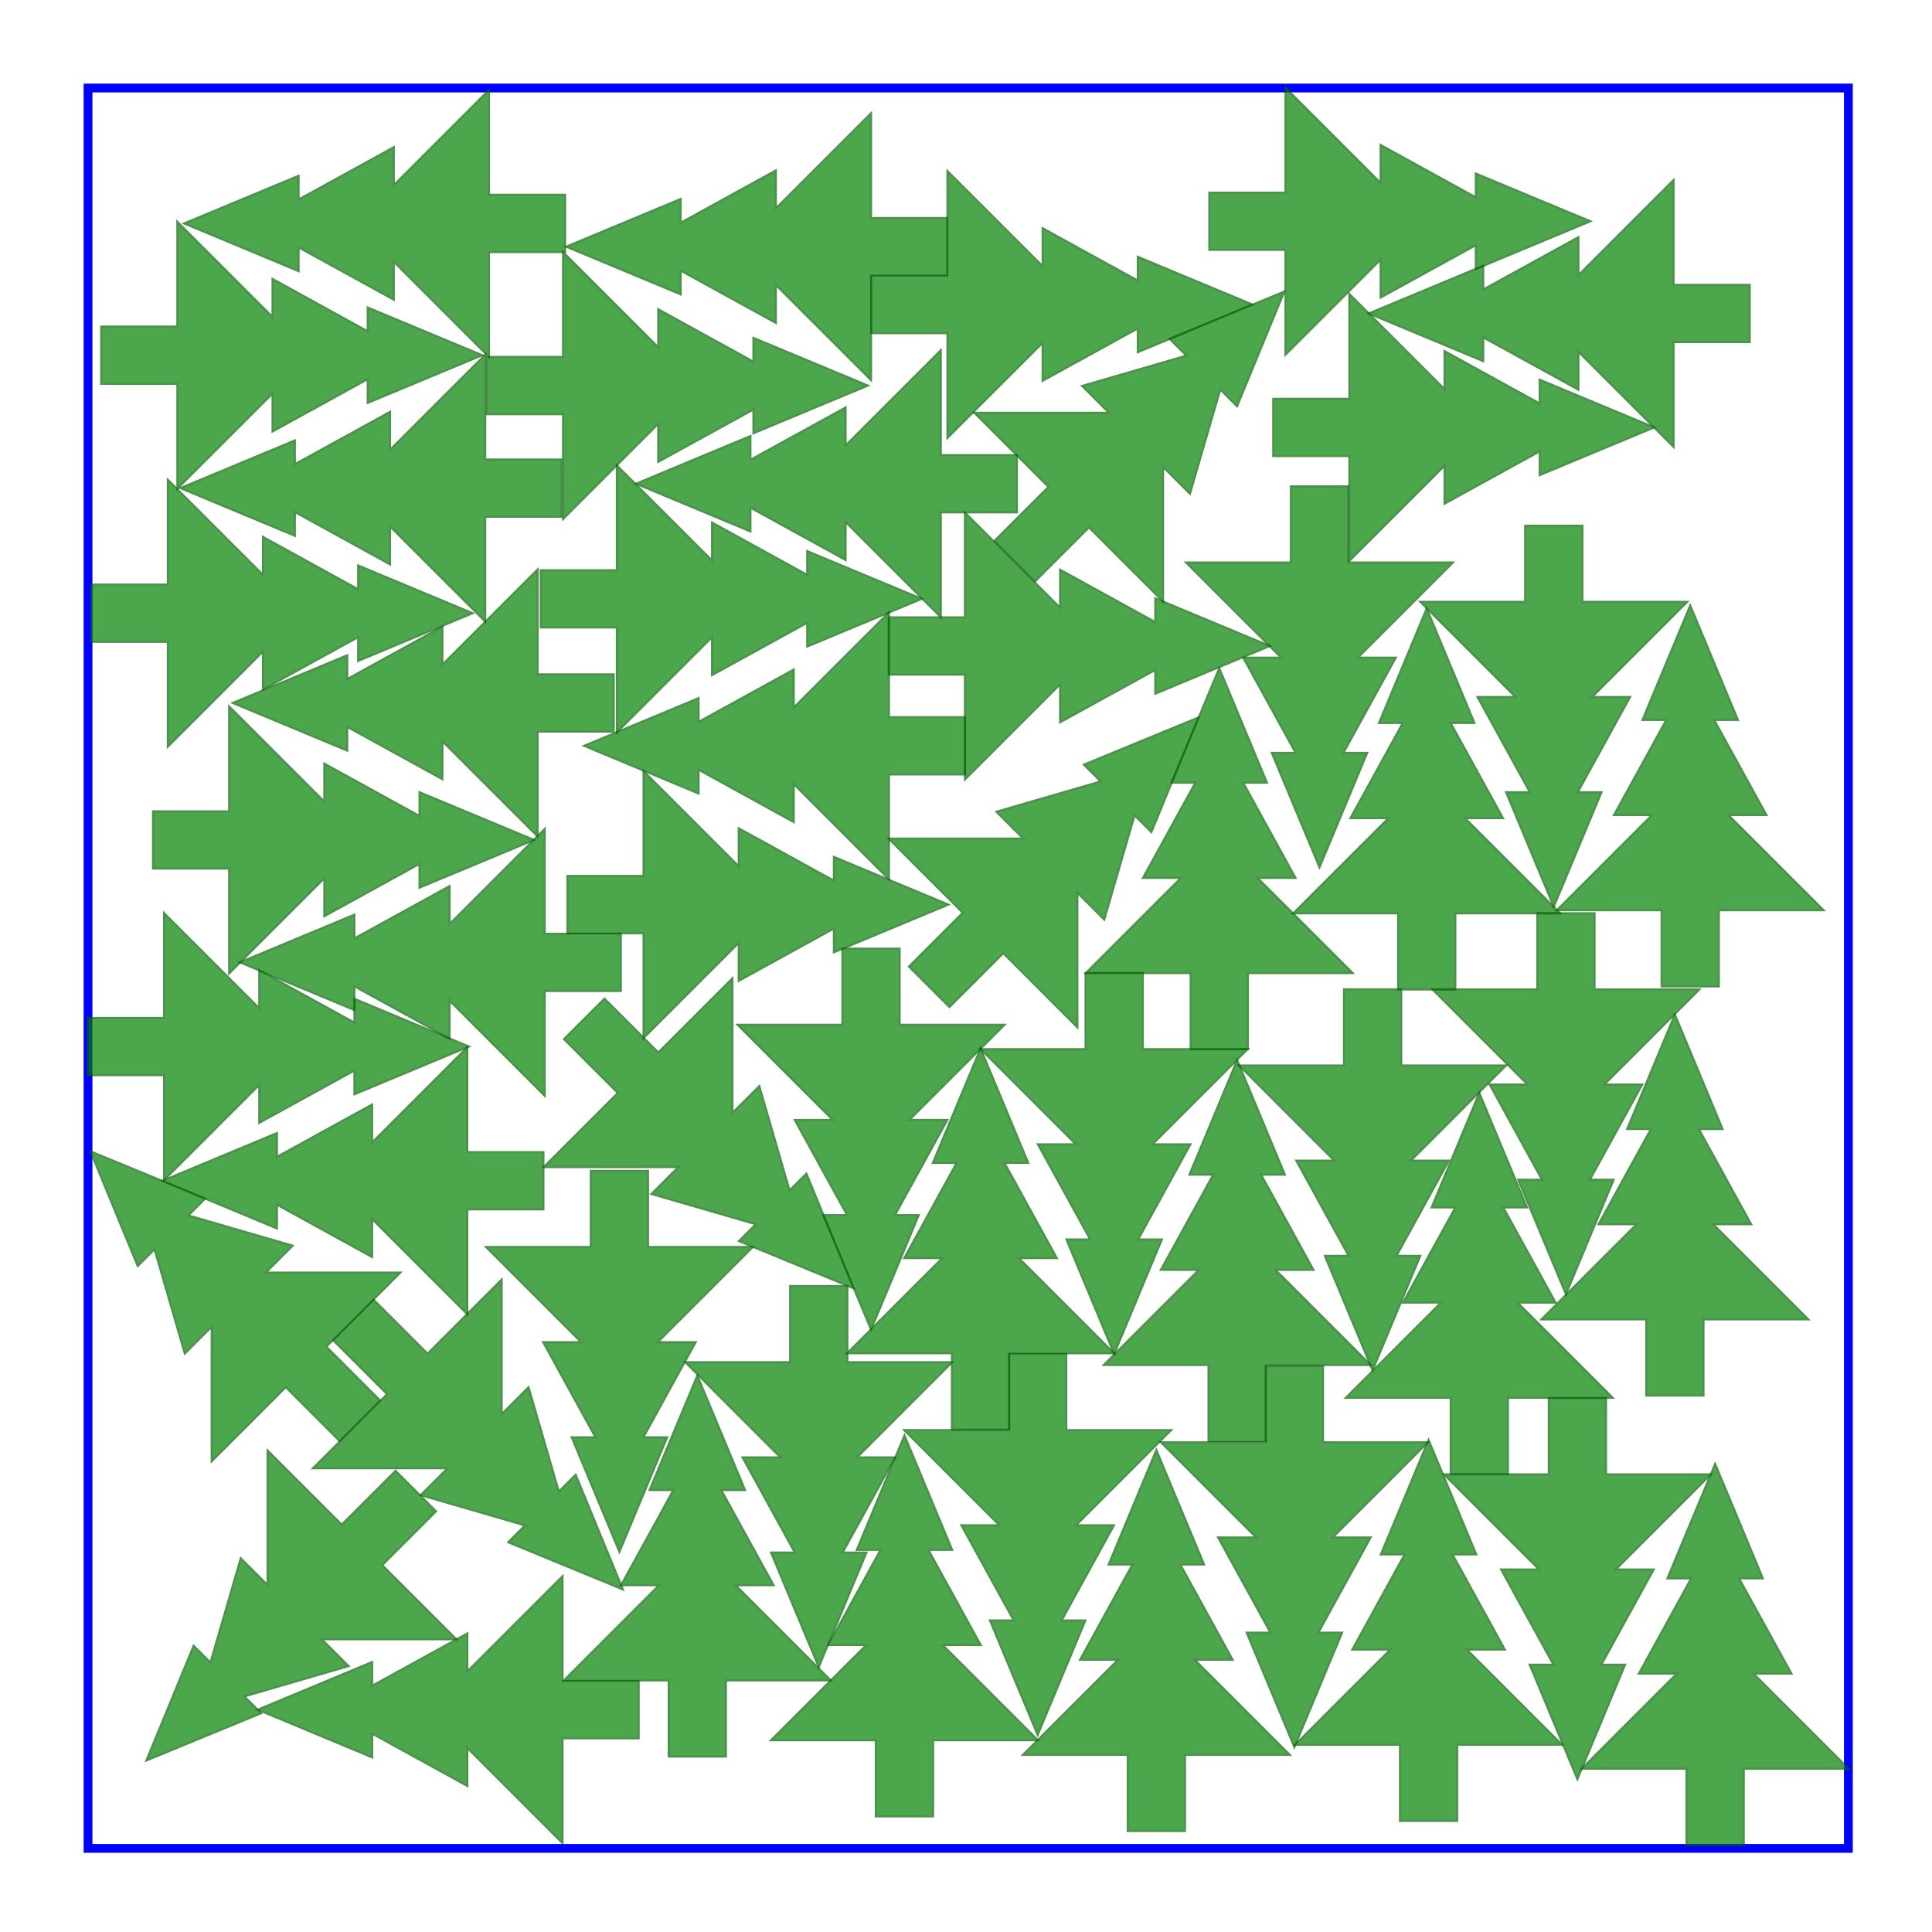
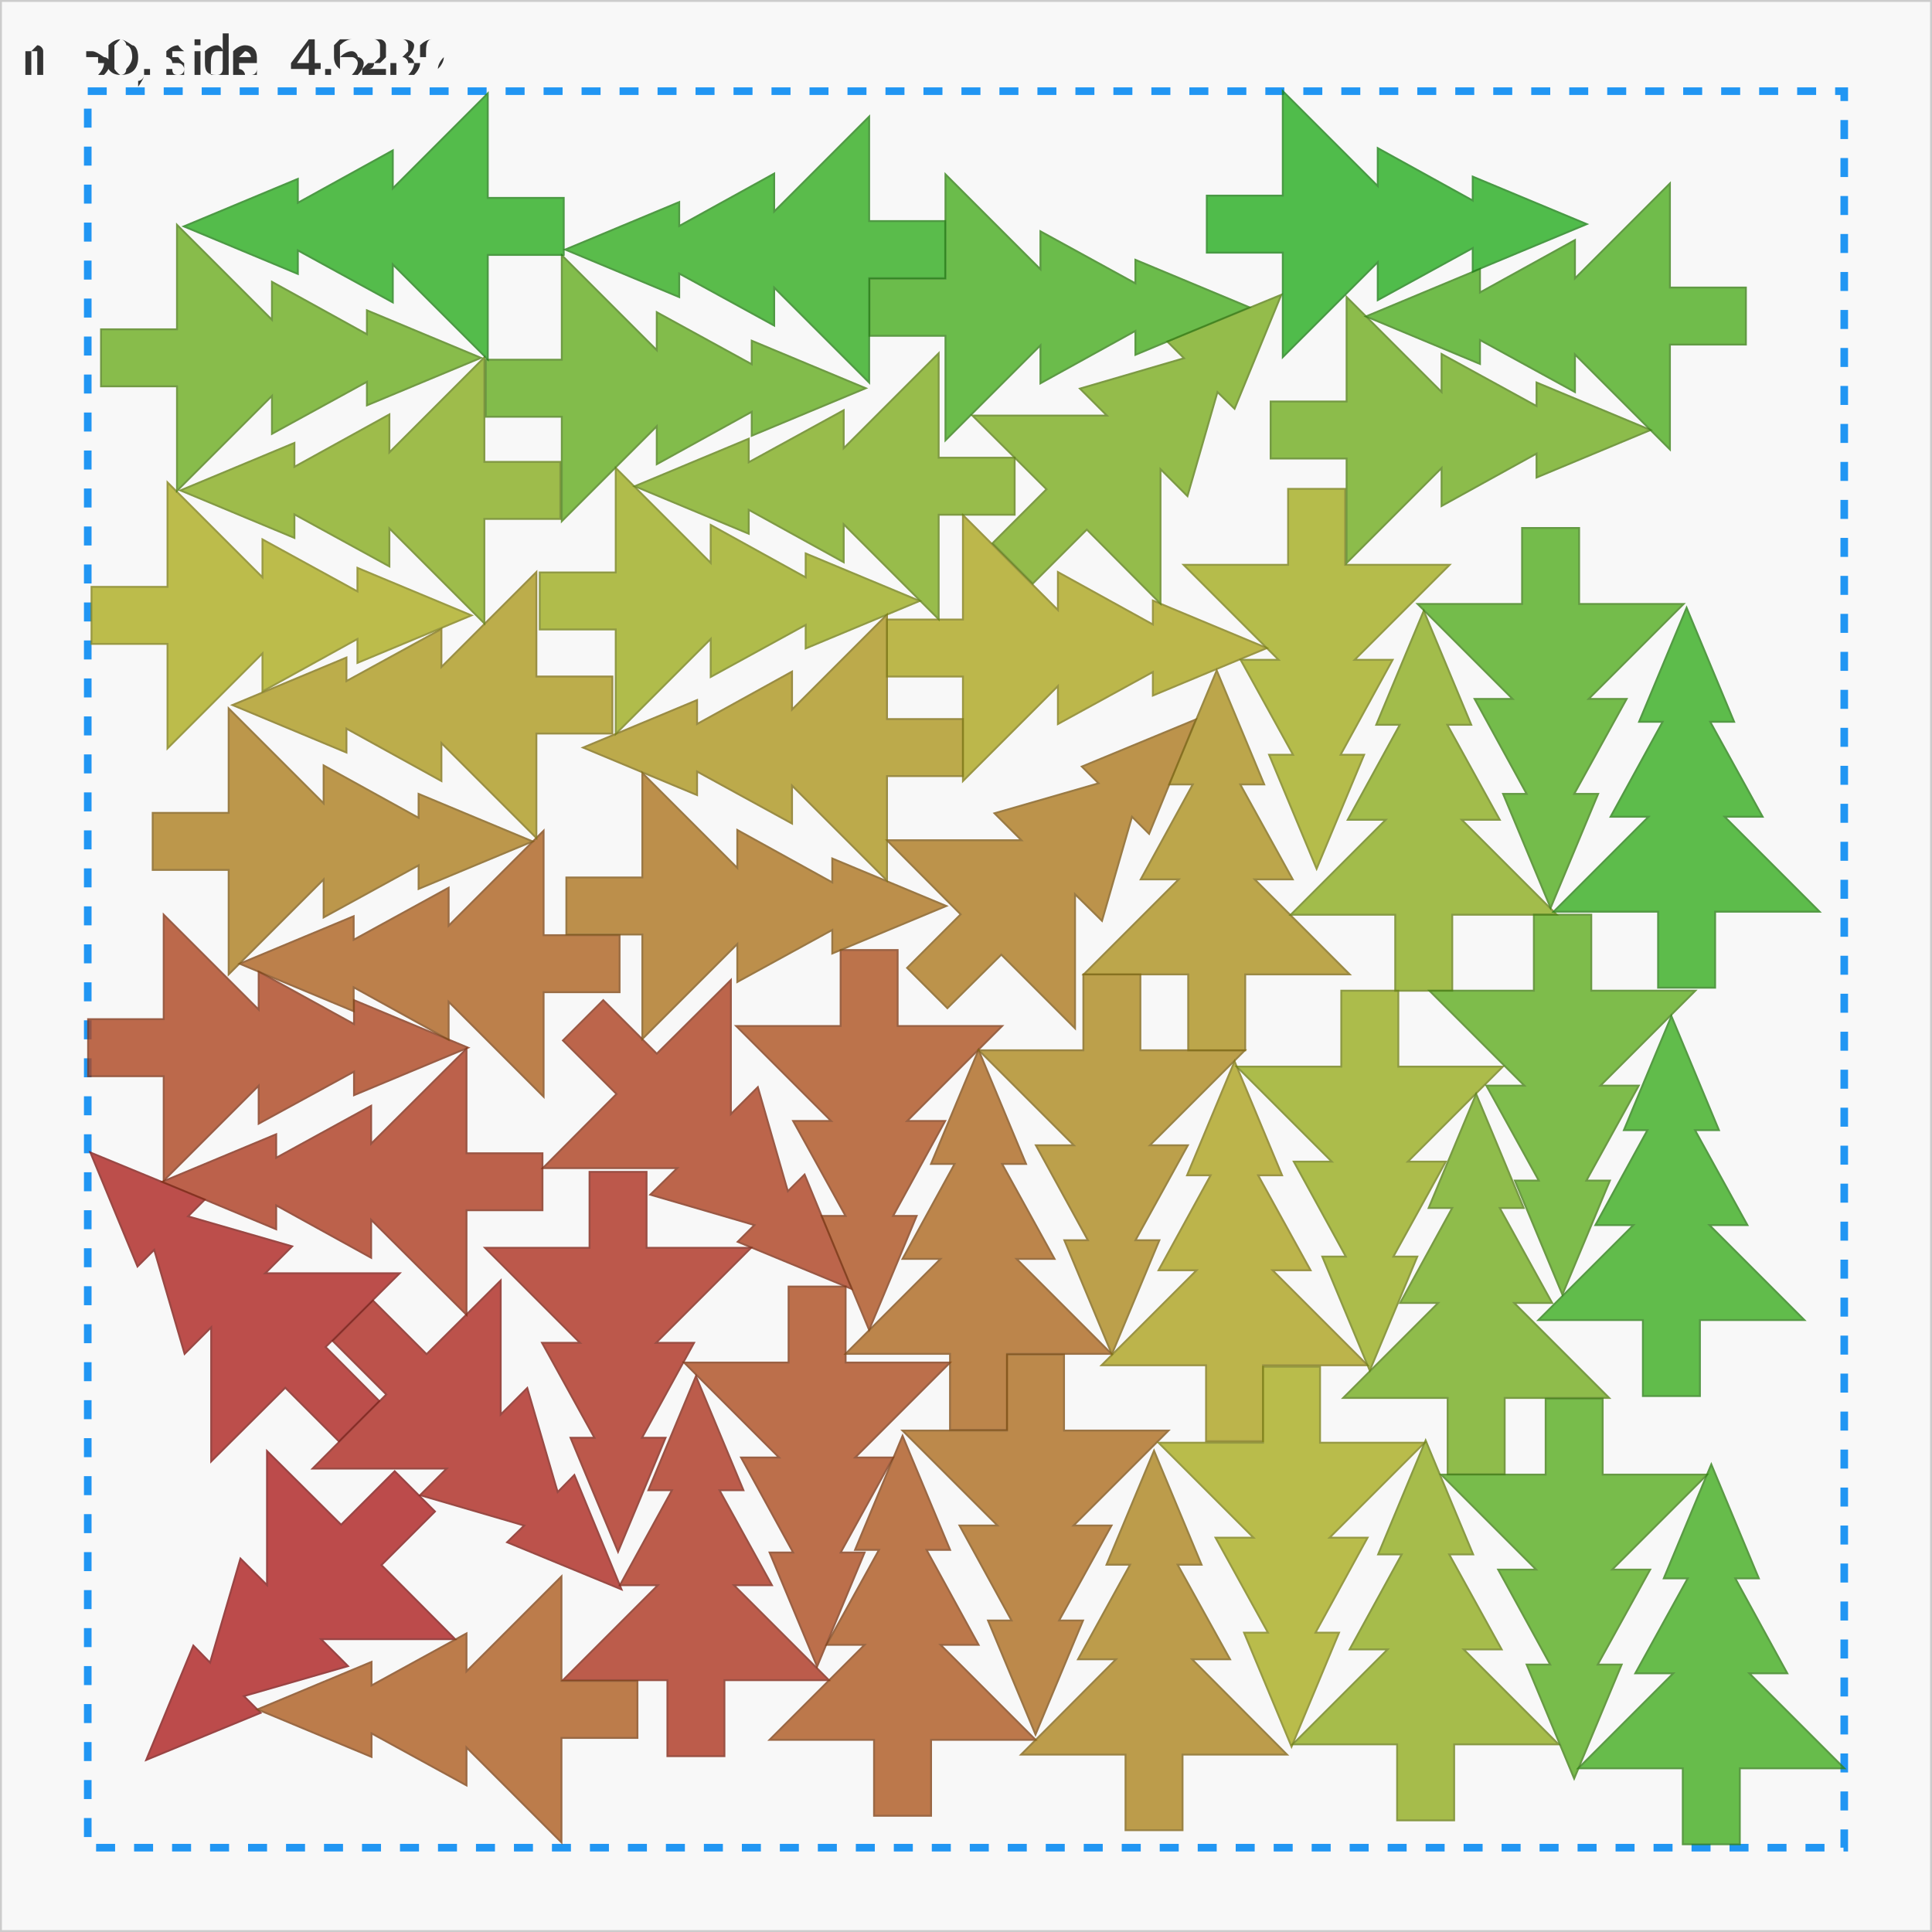
- <svg xmlns="http://www.w3.org/2000/svg" width="439" height="439">
-   <rect width="439" height="439" fill="white" />
-   <rect x="20" y="20" width="400" height="400" fill="none" stroke="blue" stroke-width="2" />
-   <polygon points="33.302,399.989 44.006,373.992 47.829,377.815 54.711,354.112 60.828,360.229 60.828,329.644 77.649,346.465 89.883,334.231 99.059,343.407 86.825,355.641 103.647,372.462 73.062,372.462 79.179,378.579 55.476,385.461 59.299,389.284" fill="green" stroke="darkgreen" stroke-width="0.5" opacity="0.7" />
-   <polygon points="20.592,261.653 46.589,272.358 42.766,276.181 66.469,283.062 60.353,289.179 90.937,289.179 74.116,306.001 86.35,318.235 77.174,327.41 64.94,315.176 48.119,331.998 48.119,301.413 42.002,307.53 35.12,283.827 31.297,287.65" fill="green" stroke="darkgreen" stroke-width="0.5" opacity="0.7" />
-   <polygon points="141.502,361.133 115.505,350.428 119.328,346.605 95.625,339.723 101.742,333.607 71.157,333.607 87.979,316.785 75.745,304.551 84.921,295.376 97.155,307.609 113.976,290.788 113.976,321.373 120.093,315.256 126.975,338.959 130.798,335.136" fill="green" stroke="darkgreen" stroke-width="0.5" opacity="0.7" />
-   <polygon points="140.748,352.563 129.935,326.611 135.342,326.611 123.447,304.984 132.098,304.984 110.471,283.358 134.26,283.358 134.26,266.056 147.236,266.056 147.236,283.358 171.026,283.358 149.399,304.984 158.05,304.984 146.155,326.611 151.562,326.611" fill="green" stroke="darkgreen" stroke-width="0.5" opacity="0.7" />
-   <polygon points="158.448,312.612 169.261,338.564 163.854,338.564 175.749,360.19 167.098,360.19 188.725,381.817 164.936,381.817 164.936,399.118 151.96,399.118 151.96,381.817 128.17,381.817 149.797,360.19 141.146,360.19 153.041,338.564 147.634,338.564" fill="green" stroke="darkgreen" stroke-width="0.5" opacity="0.7" />
-   <polygon points="36.958,268.302 62.91,257.488 62.91,262.895 84.537,251 84.537,259.651 106.164,238.024 106.164,261.814 123.465,261.814 123.465,274.79 106.164,274.79 106.164,298.579 84.537,276.952 84.537,285.603 62.91,273.708 62.91,279.115" fill="green" stroke="darkgreen" stroke-width="0.5" opacity="0.7" />
-   <polygon points="193.933,292.7 167.936,281.995 171.759,278.172 148.056,271.291 154.173,265.174 123.588,265.174 140.41,248.352 128.176,236.118 137.351,226.943 149.585,239.177 166.407,222.355 166.407,252.94 172.524,246.823 179.405,270.526 183.229,266.703" fill="green" stroke="darkgreen" stroke-width="0.5" opacity="0.7" />
-   <polygon points="106.507,237.804 80.555,248.618 80.555,243.211 58.928,255.106 58.928,246.455 37.301,268.082 37.301,244.292 20.0,244.292 20.0,231.316 37.301,231.316 37.301,207.527 58.928,229.154 58.928,220.503 80.555,232.398 80.555,226.991" fill="green" stroke="darkgreen" stroke-width="0.5" opacity="0.7" />
-   <polygon points="186.041,378.748 175.227,352.796 180.634,352.796 168.739,331.169 177.39,331.169 155.763,309.542 179.553,309.542 179.553,292.241 192.529,292.241 192.529,309.542 216.318,309.542 194.691,331.169 203.342,331.169 191.447,352.796 196.854,352.796" fill="green" stroke="darkgreen" stroke-width="0.5" opacity="0.7" />
-   <polygon points="197.921,302.076 187.108,276.124 192.515,276.124 180.62,254.497 189.271,254.497 167.644,232.871 191.433,232.871 191.433,215.569 204.409,215.569 204.409,232.871 228.199,232.871 206.572,254.497 215.223,254.497 203.328,276.124 208.735,276.124" fill="green" stroke="darkgreen" stroke-width="0.5" opacity="0.7" />
-   <polygon points="205.519,326.208 216.332,352.161 210.925,352.161 222.82,373.787 214.169,373.787 235.796,395.414 212.007,395.414 212.007,412.715 199.031,412.715 199.031,395.414 175.241,395.414 196.868,373.787 188.217,373.787 200.112,352.161 194.705,352.161" fill="green" stroke="darkgreen" stroke-width="0.5" opacity="0.7" />
-   <polygon points="58.599,388.487 84.551,377.674 84.551,383.08 106.177,371.186 106.177,379.836 127.804,358.21 127.804,381.999 145.106,381.999 145.106,394.975 127.804,394.975 127.804,418.765 106.177,397.138 106.177,405.789 84.551,393.894 84.551,399.301" fill="green" stroke="darkgreen" stroke-width="0.5" opacity="0.7" />
-   <polygon points="54.554,218.672 80.506,207.859 80.506,213.266 102.132,201.371 102.132,210.022 123.759,188.395 123.759,212.184 141.06,212.184 141.06,225.16 123.759,225.16 123.759,248.95 102.132,227.323 102.132,235.974 80.506,224.079 80.506,229.486" fill="green" stroke="darkgreen" stroke-width="0.5" opacity="0.7" />
-   <polygon points="222.807,238.278 233.621,264.23 228.214,264.23 240.109,285.857 231.458,285.857 253.085,307.484 229.295,307.484 229.295,324.785 216.319,324.785 216.319,307.484 192.53,307.484 214.157,285.857 205.506,285.857 217.401,264.23 211.994,264.23" fill="green" stroke="darkgreen" stroke-width="0.5" opacity="0.7" />
-   <polygon points="235.784,394.181 224.971,368.228 230.378,368.228 218.483,346.602 227.134,346.602 205.507,324.975 229.296,324.975 229.296,307.674 242.272,307.674 242.272,324.975 266.062,324.975 244.435,346.602 253.086,346.602 241.191,368.228 246.598,368.228" fill="green" stroke="darkgreen" stroke-width="0.5" opacity="0.7" />
-   <polygon points="215.452,205.546 189.5,216.36 189.5,210.953 167.873,222.848 167.873,214.197 146.247,235.824 146.247,212.034 128.945,212.034 128.945,199.058 146.247,199.058 146.247,175.269 167.873,196.896 167.873,188.245 189.5,200.14 189.5,194.733" fill="green" stroke="darkgreen" stroke-width="0.5" opacity="0.7" />
-   <polygon points="272.319,163.044 261.615,189.041 257.792,185.218 250.91,208.921 244.793,202.804 244.793,233.389 227.972,216.567 215.738,228.801 206.562,219.626 218.796,207.392 201.974,190.57 232.559,190.57 226.442,184.453 250.145,177.572 246.322,173.748" fill="green" stroke="darkgreen" stroke-width="0.5" opacity="0.7" />
-   <polygon points="121.295,190.854 95.343,201.667 95.343,196.26 73.716,208.155 73.716,199.504 52.089,221.131 52.089,197.342 34.788,197.342 34.788,184.366 52.089,184.366 52.089,160.576 73.716,182.203 73.716,173.552 95.343,185.447 95.343,180.04" fill="green" stroke="darkgreen" stroke-width="0.5" opacity="0.7" />
-   <polygon points="262.754,329.532 273.567,355.484 268.16,355.484 280.055,377.111 271.404,377.111 293.031,398.737 269.242,398.737 269.242,416.039 256.266,416.039 256.266,398.737 232.476,398.737 254.103,377.111 245.452,377.111 257.347,355.484 251.94,355.484" fill="green" stroke="darkgreen" stroke-width="0.5" opacity="0.7" />
-   <polygon points="253.167,307.612 242.353,281.66 247.76,281.66 235.865,260.033 244.516,260.033 222.889,238.407 246.679,238.407 246.679,221.105 259.655,221.105 259.655,238.407 283.444,238.407 261.817,260.033 270.468,260.033 258.573,281.66 263.98,281.66" fill="green" stroke="darkgreen" stroke-width="0.5" opacity="0.7" />
-   <polygon points="277.045,151.884 287.858,177.836 282.451,177.836 294.346,199.463 285.695,199.463 307.322,221.09 283.533,221.09 283.533,238.391 270.557,238.391 270.557,221.09 246.767,221.09 268.394,199.463 259.743,199.463 271.638,177.836 266.231,177.836" fill="green" stroke="darkgreen" stroke-width="0.5" opacity="0.7" />
-   <polygon points="132.766,169.469 158.718,158.655 158.718,164.062 180.344,152.167 180.344,160.818 201.971,139.191 201.971,162.981 219.273,162.981 219.273,175.957 201.971,175.957 201.971,199.746 180.344,178.119 180.344,186.77 158.718,174.875 158.718,180.282" fill="green" stroke="darkgreen" stroke-width="0.5" opacity="0.7" />
-   <polygon points="52.93,159.727 78.883,148.913 78.883,154.32 100.509,142.425 100.509,151.076 122.136,129.449 122.136,153.239 139.437,153.239 139.437,166.215 122.136,166.215 122.136,190.004 100.509,168.377 100.509,177.028 78.883,165.133 78.883,170.54" fill="green" stroke="darkgreen" stroke-width="0.5" opacity="0.7" />
-   <polygon points="281.115,240.94 291.929,266.892 286.522,266.892 298.417,288.518 289.766,288.518 311.393,310.145 287.603,310.145 287.603,327.446 274.627,327.446 274.627,310.145 250.838,310.145 272.465,288.518 263.814,288.518 275.709,266.892 270.302,266.892" fill="green" stroke="darkgreen" stroke-width="0.5" opacity="0.7" />
-   <polygon points="288.481,146.789 262.529,157.602 262.529,152.195 240.902,164.09 240.902,155.439 219.276,177.066 219.276,153.277 201.974,153.277 201.974,140.301 219.276,140.301 219.276,116.511 240.902,138.138 240.902,129.487 262.529,141.382 262.529,135.975" fill="green" stroke="darkgreen" stroke-width="0.5" opacity="0.7" />
-   <polygon points="107.352,139.334 81.4,150.147 81.4,144.74 59.774,156.635 59.774,147.984 38.147,169.611 38.147,145.822 20.846,145.822 20.846,132.846 38.147,132.846 38.147,109.056 59.774,130.683 59.774,122.032 81.4,133.927 81.4,128.52" fill="green" stroke="darkgreen" stroke-width="0.5" opacity="0.7" />
-   <polygon points="294.118,396.948 283.305,370.996 288.712,370.996 276.817,349.37 285.468,349.37 263.841,327.743 287.63,327.743 287.63,310.442 300.606,310.442 300.606,327.743 324.396,327.743 302.769,349.37 311.42,349.37 299.525,370.996 304.932,370.996" fill="green" stroke="darkgreen" stroke-width="0.5" opacity="0.7" />
-   <polygon points="299.824,197.032 289.011,171.08 294.418,171.08 282.523,149.454 291.174,149.454 269.547,127.827 293.336,127.827 293.336,110.526 306.312,110.526 306.312,127.827 330.102,127.827 308.475,149.454 317.126,149.454 305.231,171.08 310.638,171.08" fill="green" stroke="darkgreen" stroke-width="0.5" opacity="0.7" />
-   <polygon points="209.389,136.073 183.437,146.886 183.437,141.479 161.81,153.374 161.81,144.723 140.184,166.35 140.184,142.561 122.882,142.561 122.882,129.585 140.184,129.585 140.184,105.795 161.81,127.422 161.81,118.771 183.437,130.666 183.437,125.259" fill="green" stroke="darkgreen" stroke-width="0.5" opacity="0.7" />
-   <polygon points="311.885,311.325 301.072,285.373 306.478,285.373 294.584,263.747 303.234,263.747 281.608,242.12 305.397,242.12 305.397,224.819 318.373,224.819 318.373,242.12 342.162,242.12 320.536,263.747 329.186,263.747 317.292,285.373 322.698,285.373" fill="green" stroke="darkgreen" stroke-width="0.5" opacity="0.7" />
-   <polygon points="324.609,327.235 335.422,353.187 330.015,353.187 341.91,374.814 333.259,374.814 354.886,396.44 331.097,396.44 331.097,413.742 318.121,413.742 318.121,396.44 294.331,396.44 315.958,374.814 307.307,374.814 319.202,353.187 313.795,353.187" fill="green" stroke="darkgreen" stroke-width="0.5" opacity="0.7" />
-   <polygon points="324.184,138.311 334.997,164.264 329.59,164.264 341.485,185.89 332.834,185.89 354.461,207.517 330.672,207.517 330.672,224.818 317.696,224.818 317.696,207.517 293.906,207.517 315.533,185.89 306.882,185.89 318.777,164.264 313.37,164.264" fill="green" stroke="darkgreen" stroke-width="0.5" opacity="0.7" />
-   <polygon points="41.033,110.913 66.985,100.1 66.985,105.506 88.611,93.612 88.611,102.262 110.238,80.636 110.238,104.425 127.539,104.425 127.539,117.401 110.238,117.401 110.238,141.19 88.611,119.564 88.611,128.214 66.985,116.32 66.985,121.726" fill="green" stroke="darkgreen" stroke-width="0.5" opacity="0.7" />
-   <polygon points="144.548,109.916 170.5,99.103 170.5,104.51 192.127,92.615 192.127,101.266 213.753,79.639 213.753,103.428 231.055,103.428 231.055,116.404 213.753,116.404 213.753,140.194 192.127,118.567 192.127,127.218 170.5,115.323 170.5,120.73" fill="green" stroke="darkgreen" stroke-width="0.5" opacity="0.7" />
-   <polygon points="291.791,66.287 281.086,92.284 277.263,88.461 270.381,112.164 264.264,106.047 264.264,136.632 247.443,119.811 235.209,132.044 226.033,122.869 238.267,110.635 221.446,93.813 252.03,93.813 245.913,87.697 269.617,80.815 265.794,76.992" fill="green" stroke="darkgreen" stroke-width="0.5" opacity="0.7" />
-   <polygon points="336.135,248.389 346.949,274.341 341.542,274.341 353.437,295.967 344.786,295.967 366.413,317.594 342.623,317.594 342.623,334.895 329.647,334.895 329.647,317.594 305.858,317.594 327.485,295.967 318.834,295.967 330.729,274.341 325.322,274.341" fill="green" stroke="darkgreen" stroke-width="0.5" opacity="0.7" />
-   <polygon points="375.834,97.121 349.882,107.934 349.882,102.528 328.255,114.422 328.255,105.772 306.628,127.398 306.628,103.609 289.327,103.609 289.327,90.633 306.628,90.633 306.628,66.844 328.255,88.47 328.255,79.82 349.882,91.714 349.882,86.308" fill="green" stroke="darkgreen" stroke-width="0.5" opacity="0.7" />
-   <polygon points="109.52,80.715 83.568,91.528 83.568,86.122 61.941,98.016 61.941,89.366 40.315,110.992 40.315,87.203 23.013,87.203 23.013,74.227 40.315,74.227 40.315,50.437 61.941,72.064 61.941,63.413 83.568,75.308 83.568,69.901" fill="green" stroke="darkgreen" stroke-width="0.5" opacity="0.7" />
-   <polygon points="197.165,87.612 171.213,98.425 171.213,93.018 149.586,104.913 149.586,96.262 127.959,117.889 127.959,94.1 110.658,94.1 110.658,81.124 127.959,81.124 127.959,57.334 149.586,78.961 149.586,70.31 171.213,82.205 171.213,76.798" fill="green" stroke="darkgreen" stroke-width="0.5" opacity="0.7" />
-   <polygon points="355.821,294.037 345.008,268.085 350.415,268.085 338.52,246.458 347.171,246.458 325.544,224.831 349.333,224.831 349.333,207.53 362.309,207.53 362.309,224.831 386.099,224.831 364.472,246.458 373.123,246.458 361.228,268.085 366.635,268.085" fill="green" stroke="darkgreen" stroke-width="0.5" opacity="0.7" />
-   <polygon points="358.426,404.23 347.612,378.277 353.019,378.277 341.124,356.651 349.775,356.651 328.148,335.024 351.938,335.024 351.938,317.723 364.914,317.723 364.914,335.024 388.703,335.024 367.076,356.651 375.727,356.651 363.832,378.277 369.239,378.277" fill="green" stroke="darkgreen" stroke-width="0.5" opacity="0.7" />
-   <polygon points="353.062,205.977 342.249,180.025 347.656,180.025 335.761,158.398 344.412,158.398 322.785,136.772 346.574,136.772 346.574,119.47 359.55,119.47 359.55,136.772 383.34,136.772 361.713,158.398 370.364,158.398 358.469,180.025 363.876,180.025" fill="green" stroke="darkgreen" stroke-width="0.5" opacity="0.7" />
-   <polygon points="311.058,71.225 337.01,60.411 337.01,65.818 358.637,53.923 358.637,62.574 380.263,40.947 380.263,64.737 397.565,64.737 397.565,77.713 380.263,77.713 380.263,101.502 358.637,79.876 358.637,88.526 337.01,76.632 337.01,82.038" fill="green" stroke="darkgreen" stroke-width="0.5" opacity="0.7" />
-   <polygon points="284.503,69.191 258.551,80.005 258.551,74.598 236.925,86.493 236.925,77.842 215.298,99.469 215.298,75.679 197.997,75.679 197.997,62.703 215.298,62.703 215.298,38.914 236.925,60.541 236.925,51.89 258.551,63.785 258.551,58.378" fill="green" stroke="darkgreen" stroke-width="0.5" opacity="0.7" />
-   <polygon points="389.723,332.681 400.536,358.633 395.129,358.633 407.024,380.26 398.373,380.26 420,401.886 396.211,401.886 396.211,419.188 383.235,419.188 383.235,401.886 359.445,401.886 381.072,380.26 372.421,380.26 384.316,358.633 378.909,358.633" fill="green" stroke="darkgreen" stroke-width="0.5" opacity="0.7" />
-   <polygon points="380.572,230.576 391.386,256.528 385.979,256.528 397.874,278.155 389.223,278.155 410.85,299.781 387.06,299.781 387.06,317.083 374.084,317.083 374.084,299.781 350.295,299.781 371.922,278.155 363.271,278.155 375.166,256.528 369.759,256.528" fill="green" stroke="darkgreen" stroke-width="0.5" opacity="0.7" />
-   <polygon points="384.059,137.617 394.873,163.569 389.466,163.569 401.361,185.196 392.71,185.196 414.337,206.823 390.547,206.823 390.547,224.124 377.571,224.124 377.571,206.823 353.782,206.823 375.408,185.196 366.758,185.196 378.652,163.569 373.246,163.569" fill="green" stroke="darkgreen" stroke-width="0.5" opacity="0.7" />
-   <polygon points="128.698,56.051 154.65,45.238 154.65,50.644 176.277,38.75 176.277,47.4 197.904,25.774 197.904,49.563 215.205,49.563 215.205,62.539 197.904,62.539 197.904,86.328 176.277,64.702 176.277,73.352 154.65,61.458 154.65,66.864" fill="green" stroke="darkgreen" stroke-width="0.5" opacity="0.7" />
-   <polygon points="41.884,50.772 67.836,39.958 67.836,45.365 89.462,33.47 89.462,42.121 111.089,20.494 111.089,44.284 128.391,44.284 128.391,57.26 111.089,57.26 111.089,81.049 89.462,59.422 89.462,68.073 67.836,56.178 67.836,61.585" fill="green" stroke="darkgreen" stroke-width="0.5" opacity="0.7" />
-   <polygon points="361.313,50.277 335.361,61.091 335.361,55.684 313.734,67.579 313.734,58.928 292.108,80.555 292.108,56.765 274.806,56.765 274.806,43.789 292.108,43.789 292.108,20.0 313.734,41.627 313.734,32.976 335.361,44.871 335.361,39.464" fill="green" stroke="darkgreen" stroke-width="0.5" opacity="0.7" />
+ <svg xmlns="http://www.w3.org/2000/svg" width="600" height="600" viewBox="-0.184 -4.291 5.086 5.086">
+   <rect x="-0.184" y="-4.291" width="5.086" height="5.086" fill="#f8f8f8" stroke="#ccc" stroke-width="0.01" />
+   <rect x="0.047" y="-4.051" width="4.624" height="4.624" fill="none" stroke="#2196F3" stroke-width="0.02" stroke-dasharray="0.05,0.05" />
+   <polygon points="0.201,0.342 0.325,0.041 0.369,0.086 0.449,-0.188 0.519,-0.118 0.519,-0.471 0.714,-0.277 0.855,-0.418 0.961,-0.312 0.82,-0.171 1.014,0.024 0.661,0.024 0.732,0.095 0.458,0.174 0.502,0.218" fill="hsl(0, 70%, 40%)" stroke="hsl(0, 70%, 30%)" stroke-width="0.005" opacity="0.8" />
+   <polygon points="0.054,-1.257 0.355,-1.133 0.311,-1.089 0.585,-1.01 0.514,-0.939 0.868,-0.939 0.673,-0.745 0.814,-0.603 0.708,-0.497 0.567,-0.638 0.372,-0.444 0.372,-0.797 0.302,-0.727 0.222,-1.001 0.178,-0.957" fill="hsl(2, 70%, 40%)" stroke="hsl(2, 70%, 30%)" stroke-width="0.005" opacity="0.8" />
+   <polygon points="1.452,-0.107 1.151,-0.231 1.196,-0.275 0.922,-0.355 0.992,-0.425 0.639,-0.425 0.833,-0.62 0.692,-0.761 0.798,-0.867 0.939,-0.726 1.134,-0.92 1.134,-0.567 1.204,-0.637 1.284,-0.363 1.328,-0.408" fill="hsl(4, 70%, 40%)" stroke="hsl(4, 70%, 30%)" stroke-width="0.005" opacity="0.8" />
+   <polygon points="1.443,-0.206 1.318,-0.506 1.381,-0.506 1.243,-0.756 1.343,-0.756 1.093,-1.006 1.368,-1.006 1.368,-1.206 1.518,-1.206 1.518,-1.006 1.793,-1.006 1.543,-0.756 1.643,-0.756 1.506,-0.506 1.568,-0.506" fill="hsl(7, 70%, 40%)" stroke="hsl(7, 70%, 30%)" stroke-width="0.005" opacity="0.8" />
+   <polygon points="1.648,-0.668 1.773,-0.368 1.71,-0.368 1.848,-0.118 1.748,-0.118 1.998,0.132 1.723,0.132 1.723,0.332 1.573,0.332 1.573,0.132 1.298,0.132 1.548,-0.118 1.448,-0.118 1.585,-0.368 1.523,-0.368" fill="hsl(9, 70%, 40%)" stroke="hsl(9, 70%, 30%)" stroke-width="0.005" opacity="0.8" />
+   <polygon points="0.243,-1.18 0.543,-1.305 0.543,-1.243 0.793,-1.38 0.793,-1.28 1.044,-1.53 1.044,-1.255 1.244,-1.255 1.244,-1.105 1.044,-1.105 1.044,-0.83 0.793,-1.08 0.793,-0.98 0.543,-1.118 0.543,-1.055" fill="hsl(12, 70%, 40%)" stroke="hsl(12, 70%, 30%)" stroke-width="0.005" opacity="0.8" />
+   <polygon points="2.058,-0.898 1.758,-1.022 1.802,-1.066 1.528,-1.146 1.599,-1.216 1.245,-1.216 1.439,-1.411 1.298,-1.552 1.404,-1.658 1.545,-1.517 1.74,-1.711 1.74,-1.358 1.811,-1.429 1.89,-1.155 1.934,-1.199" fill="hsl(14, 70%, 40%)" stroke="hsl(14, 70%, 30%)" stroke-width="0.005" opacity="0.8" />
+   <polygon points="1.048,-1.533 0.748,-1.408 0.748,-1.47 0.497,-1.333 0.497,-1.433 0.247,-1.183 0.247,-1.458 0.048,-1.458 0.048,-1.608 0.247,-1.608 0.247,-1.883 0.497,-1.633 0.497,-1.733 0.748,-1.595 0.748,-1.658" fill="hsl(16, 70%, 40%)" stroke="hsl(16, 70%, 30%)" stroke-width="0.005" opacity="0.8" />
+   <polygon points="1.967,0.096 1.842,-0.204 1.904,-0.204 1.767,-0.454 1.867,-0.454 1.617,-0.704 1.892,-0.704 1.892,-0.904 2.042,-0.904 2.042,-0.704 2.317,-0.704 2.067,-0.454 2.167,-0.454 2.029,-0.204 2.092,-0.204" fill="hsl(19, 70%, 40%)" stroke="hsl(19, 70%, 30%)" stroke-width="0.005" opacity="0.8" />
+   <polygon points="2.104,-0.79 1.979,-1.09 2.042,-1.09 1.904,-1.34 2.004,-1.34 1.754,-1.59 2.029,-1.59 2.029,-1.79 2.179,-1.79 2.179,-1.59 2.454,-1.59 2.204,-1.34 2.304,-1.34 2.167,-1.09 2.229,-1.09" fill="hsl(21, 70%, 40%)" stroke="hsl(21, 70%, 30%)" stroke-width="0.005" opacity="0.8" />
+   <polygon points="2.192,-0.511 2.317,-0.211 2.255,-0.211 2.392,0.039 2.292,0.039 2.542,0.289 2.267,0.289 2.267,0.489 2.117,0.489 2.117,0.289 1.842,0.289 2.092,0.039 1.992,0.039 2.13,-0.211 2.067,-0.211" fill="hsl(24, 70%, 40%)" stroke="hsl(24, 70%, 30%)" stroke-width="0.005" opacity="0.8" />
+   <polygon points="0.494,0.209 0.794,0.084 0.794,0.146 1.044,0.009 1.044,0.109 1.294,-0.141 1.294,0.134 1.494,0.134 1.494,0.284 1.294,0.284 1.294,0.559 1.044,0.309 1.044,0.409 0.794,0.272 0.794,0.334" fill="hsl(26, 70%, 40%)" stroke="hsl(26, 70%, 30%)" stroke-width="0.005" opacity="0.8" />
+   <polygon points="0.447,-1.754 0.747,-1.879 0.747,-1.817 0.997,-1.954 0.997,-1.854 1.247,-2.104 1.247,-1.829 1.447,-1.829 1.447,-1.679 1.247,-1.679 1.247,-1.404 0.997,-1.654 0.997,-1.554 0.747,-1.692 0.747,-1.629" fill="hsl(28, 70%, 40%)" stroke="hsl(28, 70%, 30%)" stroke-width="0.005" opacity="0.8" />
+   <polygon points="2.392,-1.527 2.517,-1.227 2.454,-1.227 2.592,-0.977 2.492,-0.977 2.742,-0.727 2.467,-0.727 2.467,-0.527 2.317,-0.527 2.317,-0.727 2.042,-0.727 2.292,-0.977 2.192,-0.977 2.329,-1.227 2.267,-1.227" fill="hsl(31, 70%, 40%)" stroke="hsl(31, 70%, 30%)" stroke-width="0.005" opacity="0.8" />
+   <polygon points="2.542,0.275 2.417,-0.025 2.479,-0.025 2.342,-0.275 2.442,-0.275 2.192,-0.525 2.467,-0.525 2.467,-0.725 2.617,-0.725 2.617,-0.525 2.892,-0.525 2.642,-0.275 2.742,-0.275 2.604,-0.025 2.667,-0.025" fill="hsl(33, 70%, 40%)" stroke="hsl(33, 70%, 30%)" stroke-width="0.005" opacity="0.8" />
+   <polygon points="2.307,-1.906 2.007,-1.781 2.007,-1.843 1.757,-1.706 1.757,-1.806 1.507,-1.556 1.507,-1.831 1.307,-1.831 1.307,-1.981 1.507,-1.981 1.507,-2.256 1.757,-2.006 1.757,-2.106 2.007,-1.968 2.007,-2.031" fill="hsl(36, 70%, 40%)" stroke="hsl(36, 70%, 30%)" stroke-width="0.005" opacity="0.8" />
+   <polygon points="2.964,-2.397 2.841,-2.096 2.796,-2.141 2.717,-1.867 2.646,-1.937 2.646,-1.584 2.452,-1.778 2.31,-1.637 2.204,-1.743 2.345,-1.884 2.151,-2.079 2.505,-2.079 2.434,-2.15 2.708,-2.229 2.664,-2.273" fill="hsl(38, 70%, 40%)" stroke="hsl(38, 70%, 30%)" stroke-width="0.005" opacity="0.8" />
+   <polygon points="1.218,-2.076 0.918,-1.951 0.918,-2.013 0.668,-1.876 0.668,-1.976 0.418,-1.726 0.418,-2.001 0.218,-2.001 0.218,-2.151 0.418,-2.151 0.418,-2.426 0.668,-2.176 0.668,-2.276 0.918,-2.138 0.918,-2.201" fill="hsl(40, 70%, 40%)" stroke="hsl(40, 70%, 30%)" stroke-width="0.005" opacity="0.8" />
+   <polygon points="2.854,-0.472 2.979,-0.172 2.916,-0.172 3.054,0.077 2.954,0.077 3.204,0.328 2.929,0.328 2.929,0.527 2.779,0.527 2.779,0.328 2.504,0.328 2.754,0.077 2.654,0.077 2.791,-0.172 2.729,-0.172" fill="hsl(43, 70%, 40%)" stroke="hsl(43, 70%, 30%)" stroke-width="0.005" opacity="0.8" />
+   <polygon points="2.743,-0.726 2.618,-1.026 2.68,-1.026 2.543,-1.276 2.643,-1.276 2.393,-1.526 2.668,-1.526 2.668,-1.726 2.818,-1.726 2.818,-1.526 3.093,-1.526 2.843,-1.276 2.943,-1.276 2.805,-1.026 2.868,-1.026" fill="hsl(45, 70%, 40%)" stroke="hsl(45, 70%, 30%)" stroke-width="0.005" opacity="0.8" />
+   <polygon points="3.019,-2.526 3.144,-2.226 3.081,-2.226 3.219,-1.976 3.119,-1.976 3.369,-1.726 3.094,-1.726 3.094,-1.526 2.944,-1.526 2.944,-1.726 2.669,-1.726 2.919,-1.976 2.819,-1.976 2.956,-2.226 2.894,-2.226" fill="hsl(48, 70%, 40%)" stroke="hsl(48, 70%, 30%)" stroke-width="0.005" opacity="0.8" />
+   <polygon points="1.351,-2.323 1.651,-2.448 1.651,-2.385 1.901,-2.523 1.901,-2.423 2.151,-2.673 2.151,-2.398 2.351,-2.398 2.351,-2.248 2.151,-2.248 2.151,-1.973 1.901,-2.223 1.901,-2.123 1.651,-2.26 1.651,-2.198" fill="hsl(50, 70%, 40%)" stroke="hsl(50, 70%, 30%)" stroke-width="0.005" opacity="0.8" />
+   <polygon points="0.428,-2.435 0.728,-2.56 0.728,-2.498 0.978,-2.635 0.978,-2.535 1.228,-2.785 1.228,-2.51 1.428,-2.51 1.428,-2.36 1.228,-2.36 1.228,-2.085 0.978,-2.335 0.978,-2.235 0.728,-2.373 0.728,-2.31" fill="hsl(52, 70%, 40%)" stroke="hsl(52, 70%, 30%)" stroke-width="0.005" opacity="0.8" />
+   <polygon points="3.066,-1.497 3.191,-1.197 3.128,-1.197 3.266,-0.947 3.166,-0.947 3.416,-0.697 3.141,-0.697 3.141,-0.497 2.991,-0.497 2.991,-0.697 2.716,-0.697 2.966,-0.947 2.866,-0.947 3.003,-1.197 2.941,-1.197" fill="hsl(55, 70%, 40%)" stroke="hsl(55, 70%, 30%)" stroke-width="0.005" opacity="0.8" />
+   <polygon points="3.151,-2.585 2.851,-2.46 2.851,-2.522 2.601,-2.385 2.601,-2.485 2.351,-2.235 2.351,-2.51 2.151,-2.51 2.151,-2.66 2.351,-2.66 2.351,-2.935 2.601,-2.685 2.601,-2.785 2.851,-2.647 2.851,-2.71" fill="hsl(57, 70%, 40%)" stroke="hsl(57, 70%, 30%)" stroke-width="0.005" opacity="0.8" />
+   <polygon points="1.057,-2.671 0.757,-2.546 0.757,-2.609 0.507,-2.471 0.507,-2.571 0.257,-2.321 0.257,-2.596 0.057,-2.596 0.057,-2.746 0.257,-2.746 0.257,-3.021 0.507,-2.771 0.507,-2.871 0.757,-2.734 0.757,-2.796" fill="hsl(60, 70%, 40%)" stroke="hsl(60, 70%, 30%)" stroke-width="0.005" opacity="0.8" />
+   <polygon points="3.216,0.307 3.091,0.007 3.154,0.007 3.016,-0.243 3.116,-0.243 2.866,-0.493 3.141,-0.493 3.141,-0.693 3.291,-0.693 3.291,-0.493 3.566,-0.493 3.316,-0.243 3.416,-0.243 3.279,0.007 3.341,0.007" fill="hsl(62, 70%, 40%)" stroke="hsl(62, 70%, 30%)" stroke-width="0.005" opacity="0.8" />
+   <polygon points="3.282,-2.004 3.157,-2.304 3.22,-2.304 3.082,-2.554 3.182,-2.554 2.932,-2.804 3.207,-2.804 3.207,-3.004 3.357,-3.004 3.357,-2.804 3.632,-2.804 3.382,-2.554 3.482,-2.554 3.345,-2.304 3.407,-2.304" fill="hsl(64, 70%, 40%)" stroke="hsl(64, 70%, 30%)" stroke-width="0.005" opacity="0.8" />
+   <polygon points="2.237,-2.709 1.937,-2.584 1.937,-2.646 1.687,-2.509 1.687,-2.609 1.437,-2.359 1.437,-2.634 1.237,-2.634 1.237,-2.784 1.437,-2.784 1.437,-3.059 1.687,-2.809 1.687,-2.909 1.937,-2.771 1.937,-2.834" fill="hsl(67, 70%, 40%)" stroke="hsl(67, 70%, 30%)" stroke-width="0.005" opacity="0.8" />
+   <polygon points="3.422,-0.683 3.297,-0.983 3.359,-0.983 3.222,-1.233 3.322,-1.233 3.072,-1.483 3.347,-1.483 3.347,-1.683 3.497,-1.683 3.497,-1.483 3.772,-1.483 3.522,-1.233 3.622,-1.233 3.484,-0.983 3.547,-0.983" fill="hsl(69, 70%, 40%)" stroke="hsl(69, 70%, 30%)" stroke-width="0.005" opacity="0.8" />
+   <polygon points="3.569,-0.499 3.694,-0.199 3.631,-0.199 3.769,0.051 3.669,0.051 3.919,0.301 3.644,0.301 3.644,0.501 3.494,0.501 3.494,0.301 3.219,0.301 3.469,0.051 3.369,0.051 3.506,-0.199 3.444,-0.199" fill="hsl(72, 70%, 40%)" stroke="hsl(72, 70%, 30%)" stroke-width="0.005" opacity="0.8" />
+   <polygon points="3.564,-2.683 3.689,-2.383 3.626,-2.383 3.764,-2.133 3.664,-2.133 3.914,-1.883 3.639,-1.883 3.639,-1.683 3.489,-1.683 3.489,-1.883 3.214,-1.883 3.464,-2.133 3.364,-2.133 3.501,-2.383 3.439,-2.383" fill="hsl(74, 70%, 40%)" stroke="hsl(74, 70%, 30%)" stroke-width="0.005" opacity="0.8" />
+   <polygon points="0.291,-3 0.591,-3.125 0.591,-3.062 0.841,-3.2 0.841,-3.1 1.091,-3.35 1.091,-3.075 1.291,-3.075 1.291,-2.925 1.091,-2.925 1.091,-2.65 0.841,-2.9 0.841,-2.8 0.591,-2.937 0.591,-2.875" fill="hsl(76, 70%, 40%)" stroke="hsl(76, 70%, 30%)" stroke-width="0.005" opacity="0.8" />
+   <polygon points="1.487,-3.011 1.787,-3.136 1.787,-3.074 2.037,-3.211 2.037,-3.111 2.287,-3.361 2.287,-3.086 2.487,-3.086 2.487,-2.936 2.287,-2.936 2.287,-2.661 2.037,-2.911 2.037,-2.811 1.787,-2.949 1.787,-2.886" fill="hsl(79, 70%, 40%)" stroke="hsl(79, 70%, 30%)" stroke-width="0.005" opacity="0.8" />
+   <polygon points="3.189,-3.515 3.066,-3.215 3.021,-3.259 2.942,-2.985 2.871,-3.056 2.871,-2.702 2.677,-2.897 2.535,-2.755 2.429,-2.861 2.571,-3.003 2.376,-3.197 2.73,-3.197 2.659,-3.268 2.933,-3.348 2.889,-3.392" fill="hsl(81, 70%, 40%)" stroke="hsl(81, 70%, 30%)" stroke-width="0.005" opacity="0.8" />
+   <polygon points="3.702,-1.411 3.827,-1.111 3.764,-1.111 3.902,-0.861 3.802,-0.861 4.052,-0.611 3.777,-0.611 3.777,-0.41 3.627,-0.41 3.627,-0.611 3.352,-0.611 3.602,-0.861 3.502,-0.861 3.639,-1.111 3.577,-1.111" fill="hsl(84, 70%, 40%)" stroke="hsl(84, 70%, 30%)" stroke-width="0.005" opacity="0.8" />
+   <polygon points="4.161,-3.159 3.861,-3.034 3.861,-3.097 3.611,-2.959 3.611,-3.059 3.361,-2.809 3.361,-3.084 3.161,-3.084 3.161,-3.234 3.361,-3.234 3.361,-3.509 3.611,-3.259 3.611,-3.359 3.861,-3.222 3.861,-3.284" fill="hsl(86, 70%, 40%)" stroke="hsl(86, 70%, 30%)" stroke-width="0.005" opacity="0.8" />
+   <polygon points="1.082,-3.349 0.782,-3.224 0.782,-3.286 0.532,-3.149 0.532,-3.249 0.282,-2.999 0.282,-3.274 0.082,-3.274 0.082,-3.424 0.282,-3.424 0.282,-3.699 0.532,-3.449 0.532,-3.549 0.782,-3.411 0.782,-3.474" fill="hsl(88, 70%, 40%)" stroke="hsl(88, 70%, 30%)" stroke-width="0.005" opacity="0.8" />
+   <polygon points="2.095,-3.269 1.795,-3.144 1.795,-3.207 1.545,-3.069 1.545,-3.169 1.295,-2.919 1.295,-3.194 1.095,-3.194 1.095,-3.344 1.295,-3.344 1.295,-3.619 1.545,-3.369 1.545,-3.469 1.795,-3.332 1.795,-3.394" fill="hsl(91, 70%, 40%)" stroke="hsl(91, 70%, 30%)" stroke-width="0.005" opacity="0.8" />
+   <polygon points="3.929,-0.883 3.804,-1.183 3.867,-1.183 3.729,-1.433 3.829,-1.433 3.579,-1.683 3.854,-1.683 3.854,-1.883 4.005,-1.883 4.005,-1.683 4.279,-1.683 4.029,-1.433 4.13,-1.433 3.992,-1.183 4.054,-1.183" fill="hsl(93, 70%, 40%)" stroke="hsl(93, 70%, 30%)" stroke-width="0.005" opacity="0.8" />
+   <polygon points="3.96,0.391 3.835,0.091 3.897,0.091 3.76,-0.159 3.86,-0.159 3.61,-0.409 3.885,-0.409 3.885,-0.609 4.035,-0.609 4.035,-0.409 4.31,-0.409 4.06,-0.159 4.16,-0.159 4.022,0.091 4.085,0.091" fill="hsl(96, 70%, 40%)" stroke="hsl(96, 70%, 30%)" stroke-width="0.005" opacity="0.8" />
+   <polygon points="3.898,-1.901 3.773,-2.201 3.835,-2.201 3.698,-2.451 3.798,-2.451 3.548,-2.701 3.823,-2.701 3.823,-2.901 3.973,-2.901 3.973,-2.701 4.248,-2.701 3.998,-2.451 4.098,-2.451 3.96,-2.201 4.023,-2.201" fill="hsl(98, 70%, 40%)" stroke="hsl(98, 70%, 30%)" stroke-width="0.005" opacity="0.8" />
+   <polygon points="3.412,-3.458 3.712,-3.583 3.712,-3.521 3.962,-3.659 3.962,-3.558 4.212,-3.808 4.212,-3.534 4.412,-3.534 4.412,-3.384 4.212,-3.384 4.212,-3.108 3.962,-3.358 3.962,-3.259 3.712,-3.396 3.712,-3.333" fill="hsl(100, 70%, 40%)" stroke="hsl(100, 70%, 30%)" stroke-width="0.005" opacity="0.8" />
+   <polygon points="3.105,-3.482 2.805,-3.357 2.805,-3.42 2.555,-3.282 2.555,-3.382 2.305,-3.132 2.305,-3.407 2.105,-3.407 2.105,-3.557 2.305,-3.557 2.305,-3.832 2.555,-3.582 2.555,-3.682 2.805,-3.545 2.805,-3.607" fill="hsl(103, 70%, 40%)" stroke="hsl(103, 70%, 30%)" stroke-width="0.005" opacity="0.8" />
+   <polygon points="4.321,-0.436 4.446,-0.136 4.384,-0.136 4.521,0.114 4.421,0.114 4.671,0.364 4.396,0.364 4.396,0.564 4.246,0.564 4.246,0.364 3.971,0.364 4.221,0.114 4.121,0.114 4.259,-0.136 4.196,-0.136" fill="hsl(105, 70%, 40%)" stroke="hsl(105, 70%, 30%)" stroke-width="0.005" opacity="0.8" />
+   <polygon points="4.216,-1.616 4.341,-1.316 4.278,-1.316 4.416,-1.066 4.316,-1.066 4.566,-0.816 4.291,-0.816 4.291,-0.616 4.141,-0.616 4.141,-0.816 3.866,-0.816 4.116,-1.066 4.016,-1.066 4.153,-1.316 4.091,-1.316" fill="hsl(108, 70%, 40%)" stroke="hsl(108, 70%, 30%)" stroke-width="0.005" opacity="0.8" />
+   <polygon points="4.256,-2.691 4.381,-2.391 4.318,-2.391 4.456,-2.141 4.356,-2.141 4.606,-1.891 4.331,-1.891 4.331,-1.691 4.181,-1.691 4.181,-1.891 3.906,-1.891 4.156,-2.141 4.056,-2.141 4.193,-2.391 4.131,-2.391" fill="hsl(110, 70%, 40%)" stroke="hsl(110, 70%, 30%)" stroke-width="0.005" opacity="0.8" />
+   <polygon points="1.304,-3.634 1.604,-3.759 1.604,-3.696 1.854,-3.834 1.854,-3.734 2.104,-3.984 2.104,-3.709 2.304,-3.709 2.304,-3.559 2.104,-3.559 2.104,-3.284 1.854,-3.534 1.854,-3.434 1.604,-3.571 1.604,-3.509" fill="hsl(112, 70%, 40%)" stroke="hsl(112, 70%, 30%)" stroke-width="0.005" opacity="0.8" />
+   <polygon points="0.3,-3.695 0.6,-3.82 0.6,-3.757 0.85,-3.895 0.85,-3.795 1.1,-4.045 1.1,-3.77 1.3,-3.77 1.3,-3.62 1.1,-3.62 1.1,-3.345 0.85,-3.595 0.85,-3.495 0.6,-3.632 0.6,-3.57" fill="hsl(115, 70%, 40%)" stroke="hsl(115, 70%, 30%)" stroke-width="0.005" opacity="0.8" />
+   <polygon points="3.993,-3.701 3.693,-3.576 3.693,-3.638 3.443,-3.501 3.443,-3.601 3.193,-3.351 3.193,-3.626 2.993,-3.626 2.993,-3.776 3.193,-3.776 3.193,-4.051 3.443,-3.801 3.443,-3.901 3.693,-3.763 3.693,-3.826" fill="hsl(117, 70%, 40%)" stroke="hsl(117, 70%, 30%)" stroke-width="0.005" opacity="0.8" />
+   <text x="-0.134" y="-4.091" font-size="0.15" fill="#333">n=50, side=4.6239</text>
</svg>
